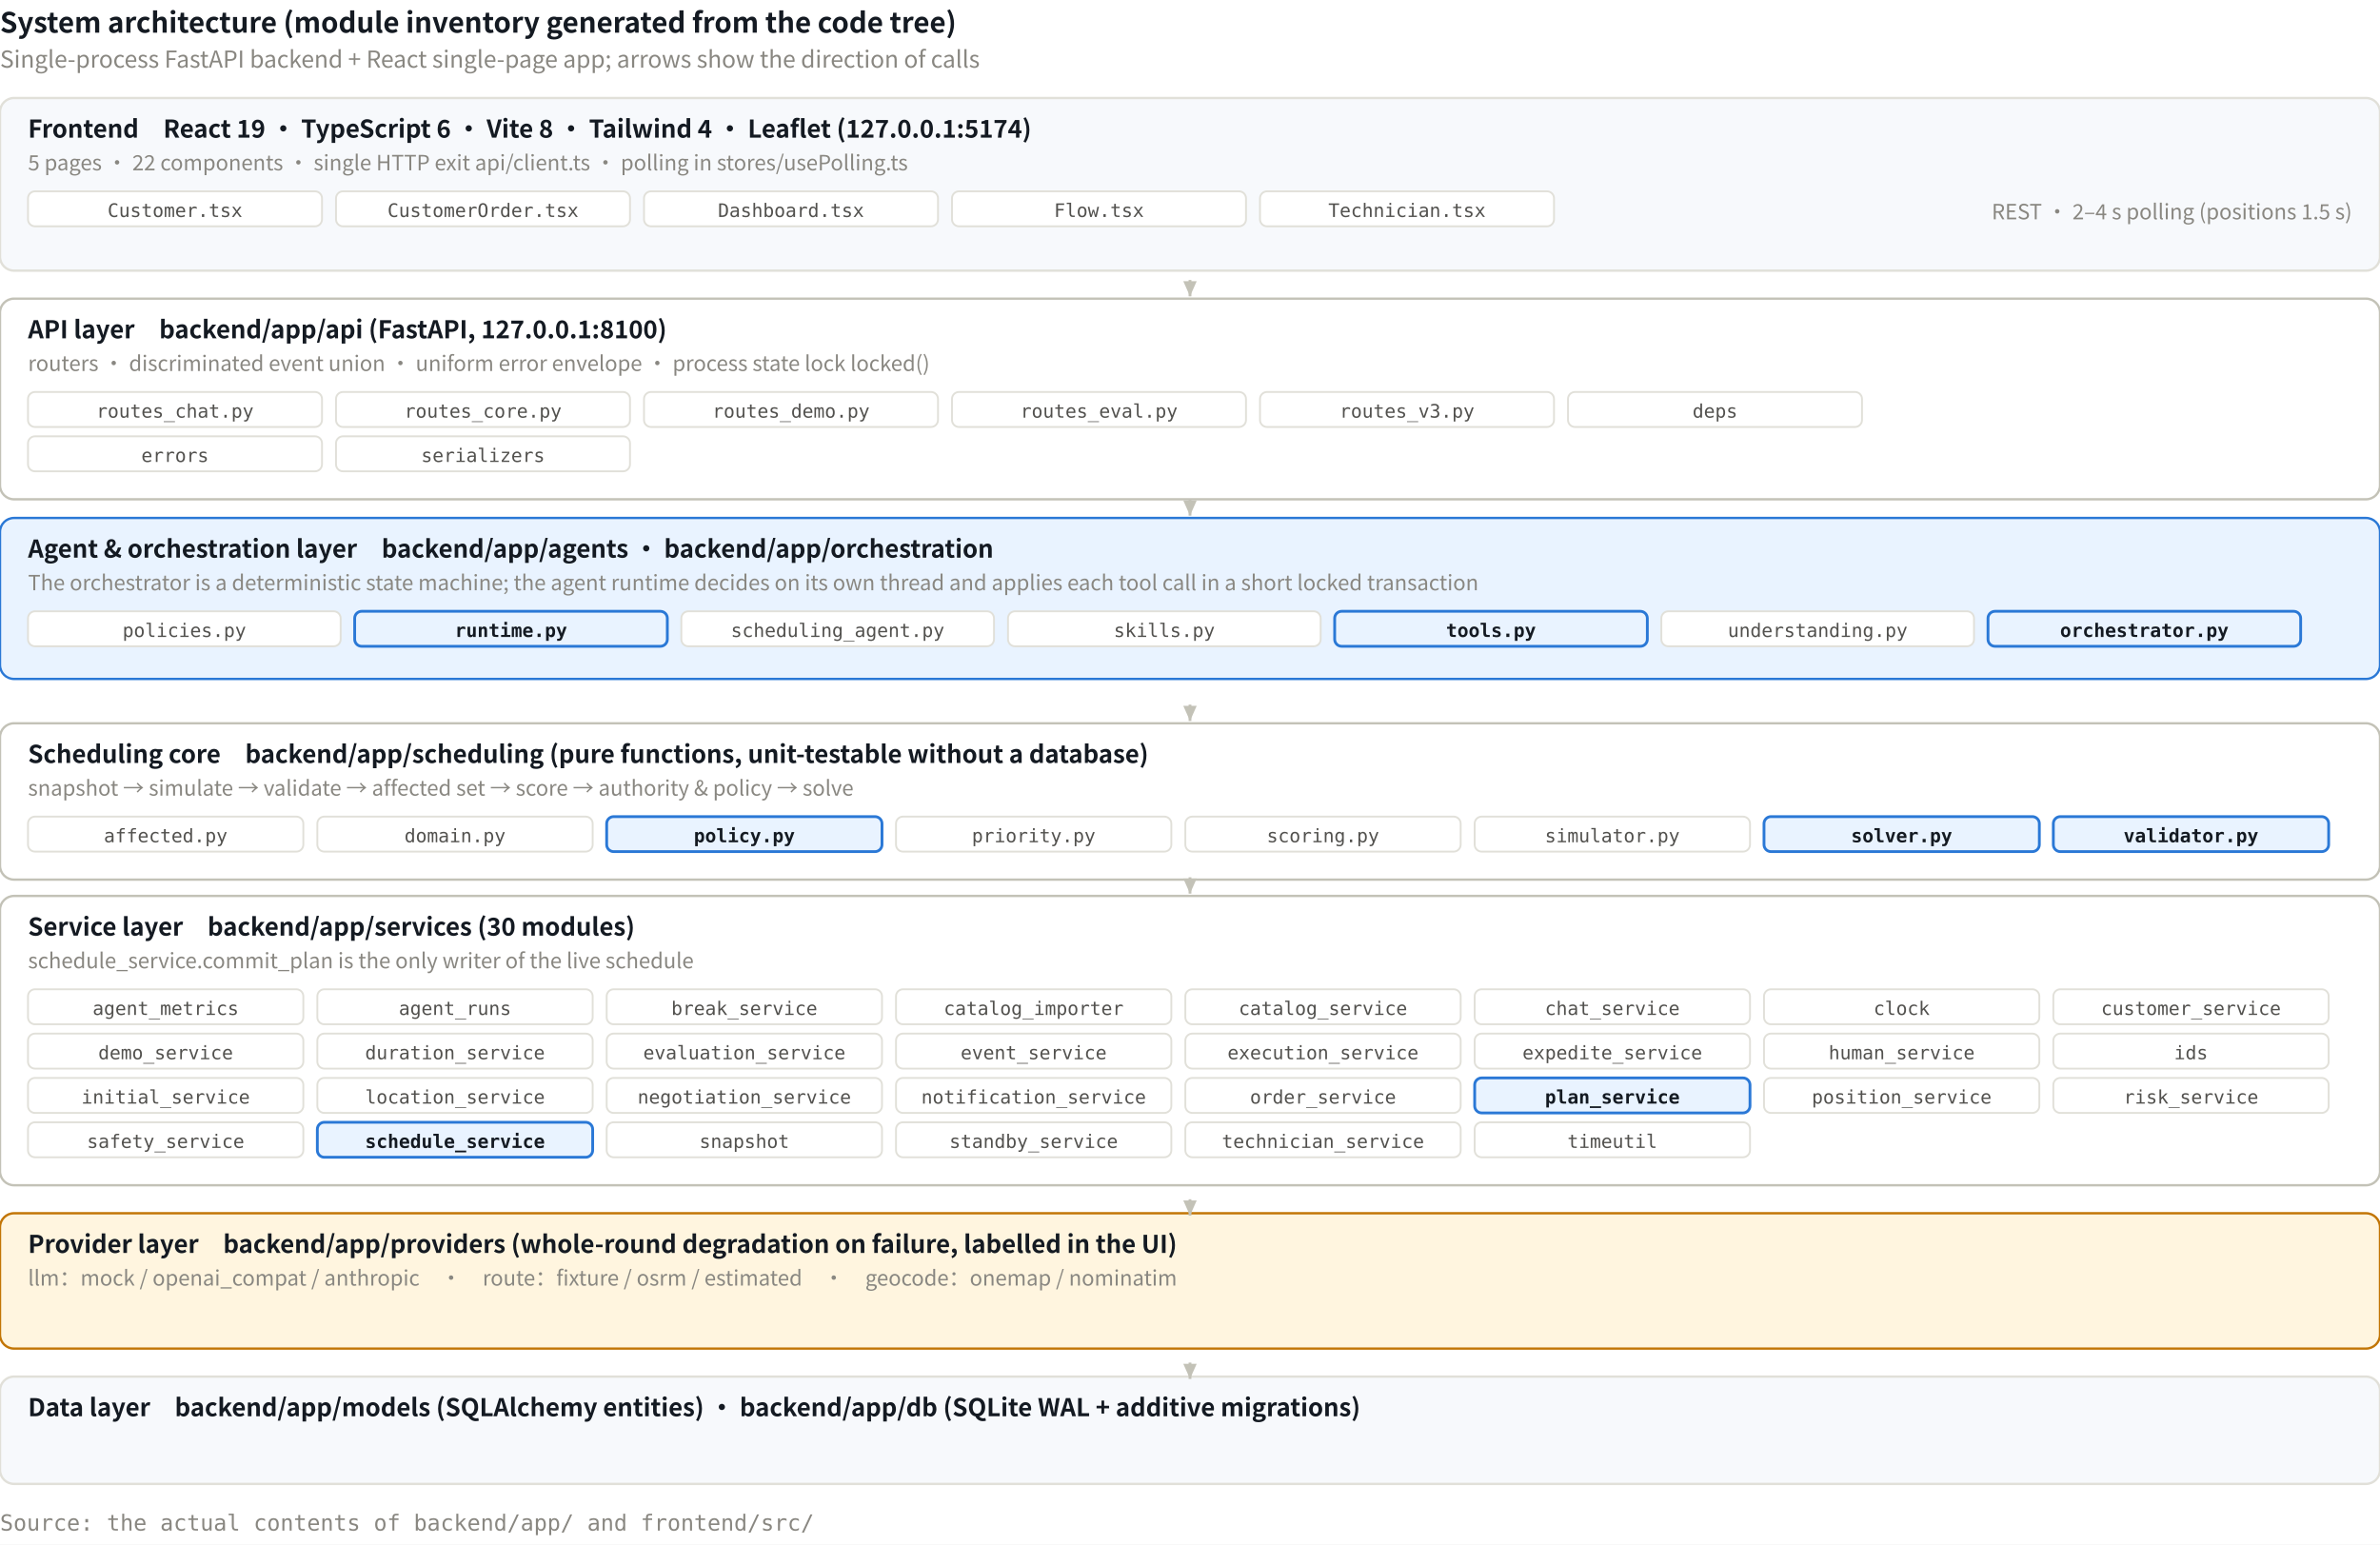
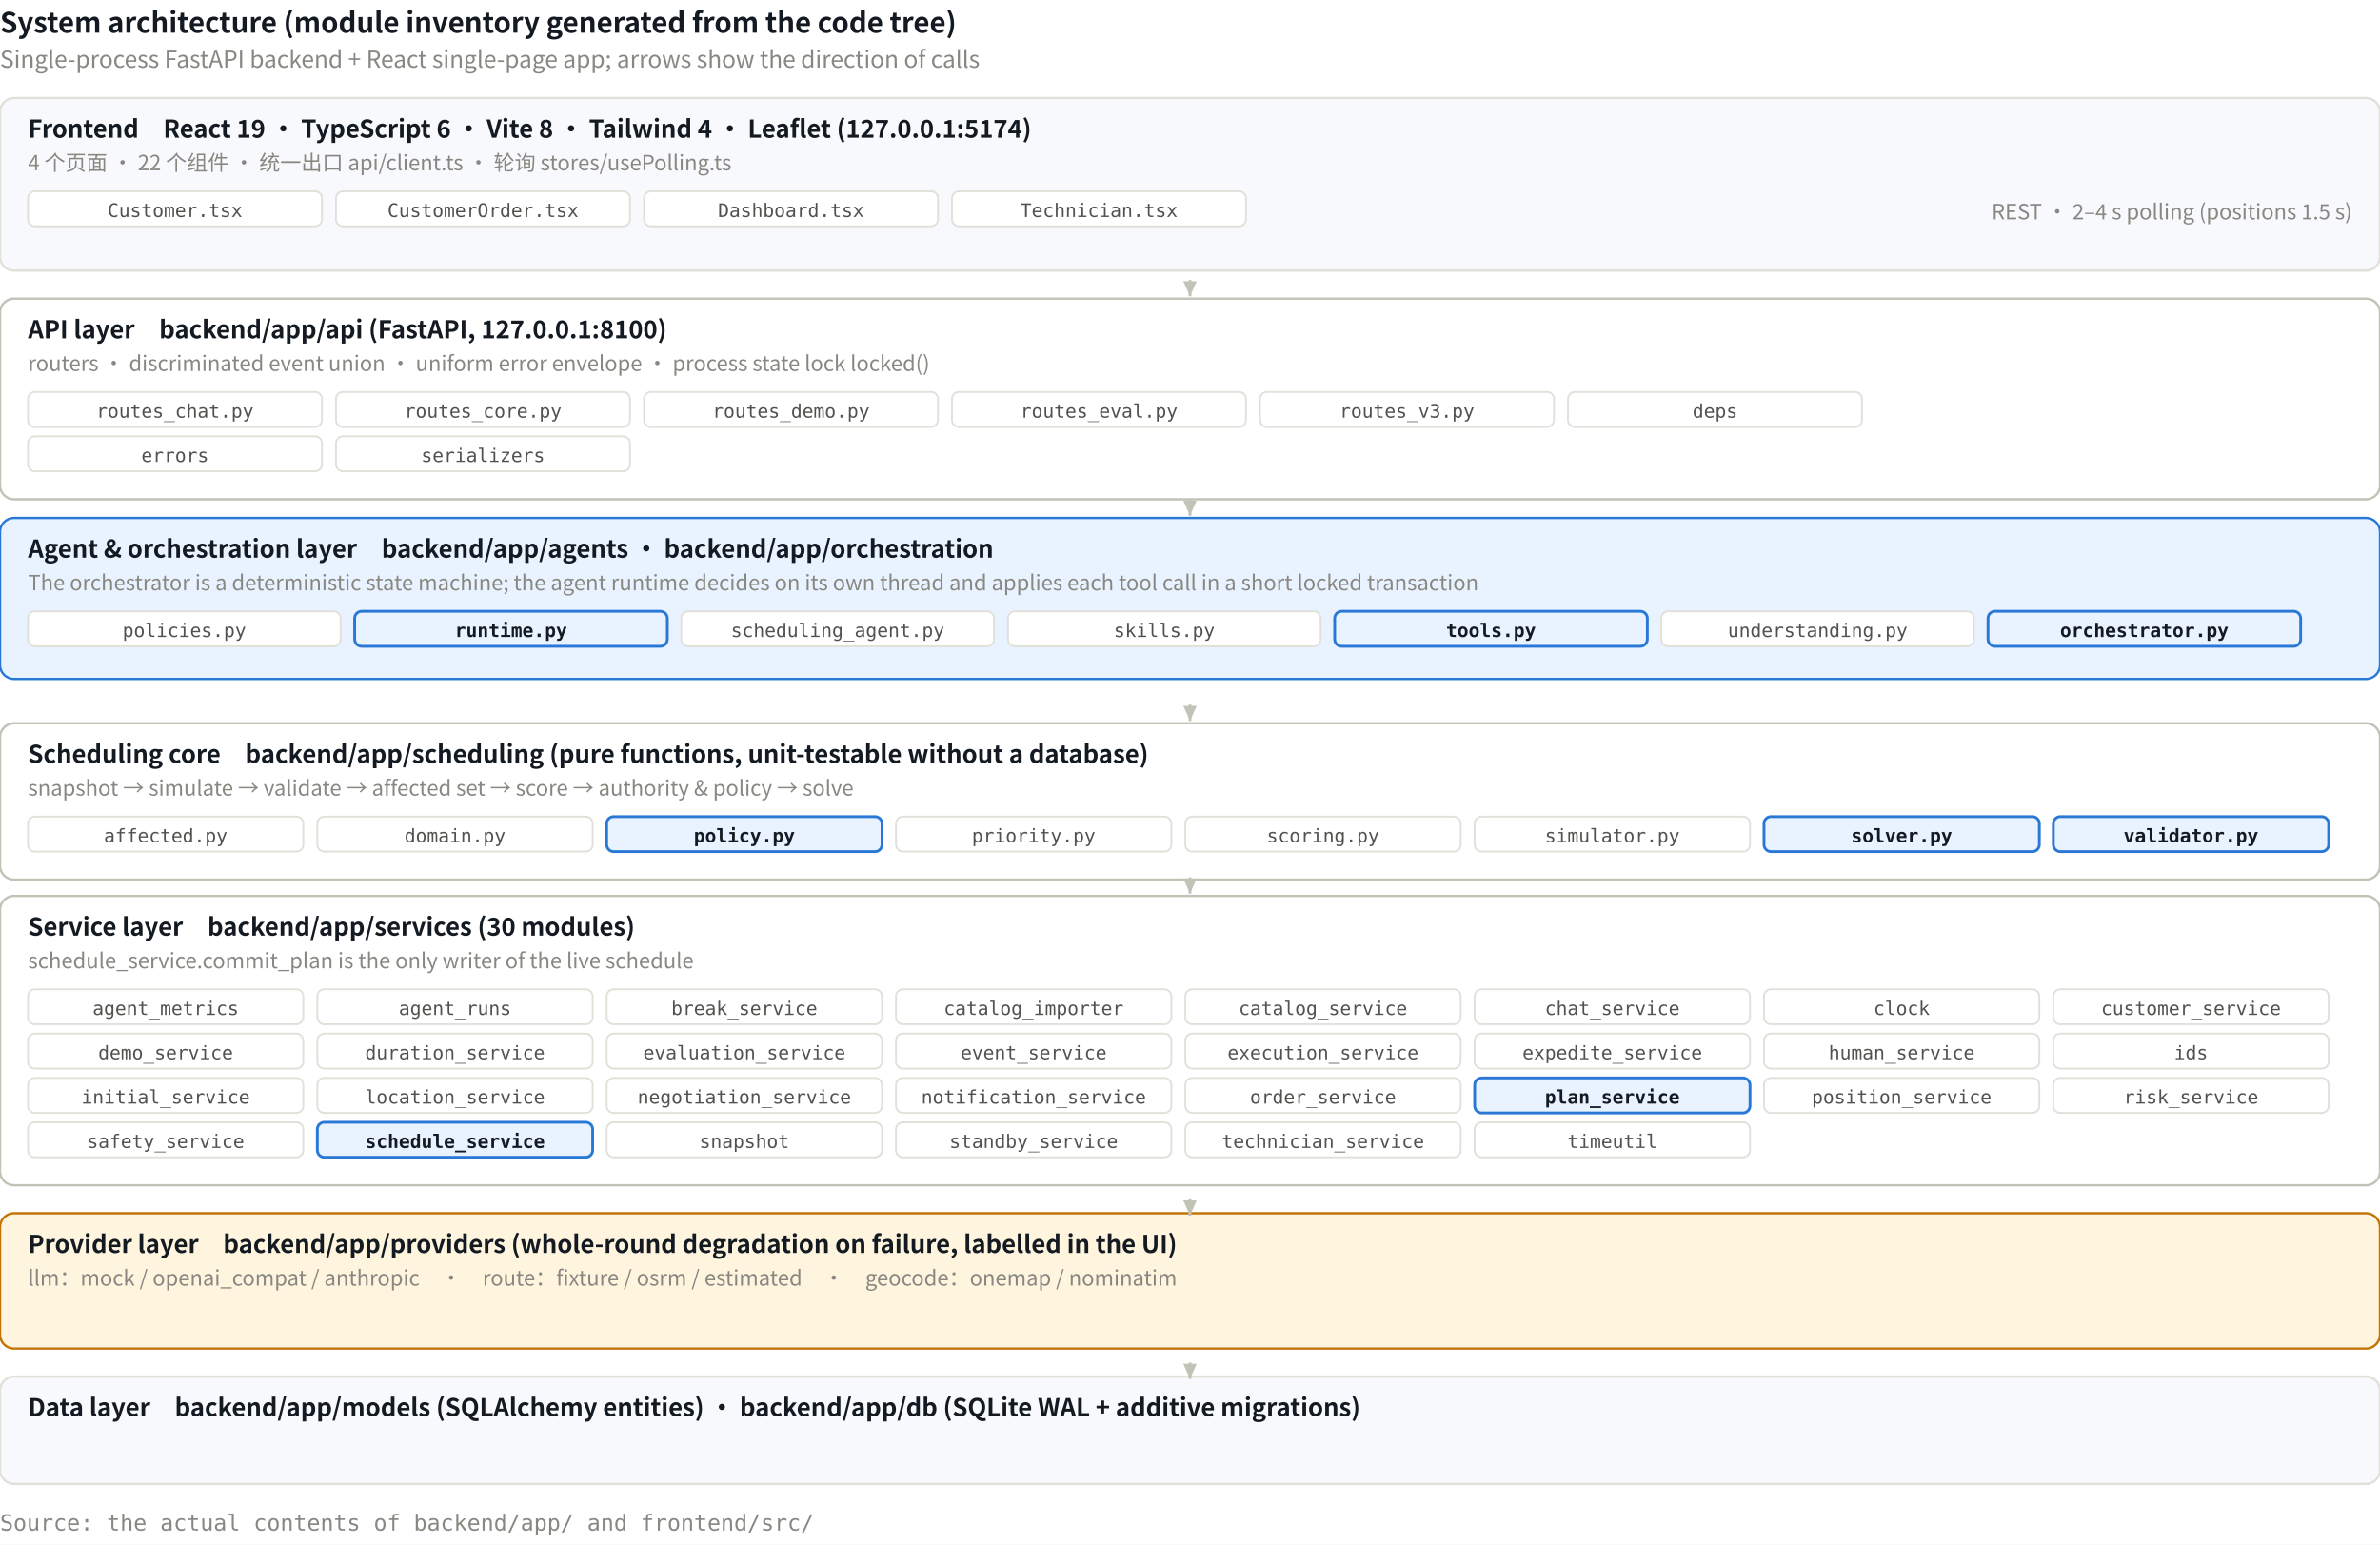
<svg xmlns="http://www.w3.org/2000/svg" viewBox="0 0 1020 662" width="1020" height="662" role="img" aria-label="系统技术架构">
  <rect x="0.0" y="0.0" width="1020.0" height="662.0" fill="#ffffff" rx="0" />
  <defs>
    <marker id="ar" viewBox="0 0 10 10" refX="9" refY="5" markerWidth="6" markerHeight="6" orient="auto-start-reverse">
      <path d="M0,1 L9,5 L0,9 z" fill="#c3c2b7" />
    </marker>
  </defs>
  <text x="0.0" y="14.0" font-family="&quot;PingFang SC&quot;,&quot;Hiragino Sans GB&quot;,&quot;Noto Sans CJK SC&quot;,system-ui,-apple-system,sans-serif" font-size="12" fill="#141a22" text-anchor="start" font-weight="600">System architecture (module inventory generated from the code tree)</text>
  <text x="0.0" y="29.0" font-family="&quot;PingFang SC&quot;,&quot;Hiragino Sans GB&quot;,&quot;Noto Sans CJK SC&quot;,system-ui,-apple-system,sans-serif" font-size="10" fill="#898781" text-anchor="start" font-weight="400">Single-process FastAPI backend + React single-page app; arrows show the direction of calls</text>
  <rect x="0.0" y="42.0" width="1020.0" height="74.0" fill="#f7f9fc" rx="6" />
  <rect x="0" y="42" width="1020" height="74" rx="6" fill="none" stroke="#e1e0d9" stroke-width="1" />
  <text x="12.0" y="59.0" font-family="&quot;PingFang SC&quot;,&quot;Hiragino Sans GB&quot;,&quot;Noto Sans CJK SC&quot;,system-ui,-apple-system,sans-serif" font-size="10.5" fill="#141a22" text-anchor="start" font-weight="600">Frontend　React 19 · TypeScript 6 · Vite 8 · Tailwind 4 · Leaflet (127.0.0.1:5174)</text>
-   <text x="12.0" y="73.0" font-family="&quot;PingFang SC&quot;,&quot;Hiragino Sans GB&quot;,&quot;Noto Sans CJK SC&quot;,system-ui,-apple-system,sans-serif" font-size="9" fill="#898781" text-anchor="start" font-weight="400">5 pages · 22 components · single HTTP exit api/client.ts · polling in stores/usePolling.ts</text>
+   <text x="12.0" y="73.0" font-family="&quot;PingFang SC&quot;,&quot;Hiragino Sans GB&quot;,&quot;Noto Sans CJK SC&quot;,system-ui,-apple-system,sans-serif" font-size="9" fill="#898781" text-anchor="start" font-weight="400">4 个页面 · 22 个组件 · 统一出口 api/client.ts · 轮询 stores/usePolling.ts</text>
  <rect x="12.0" y="82.0" width="126.0" height="15.0" fill="#ffffff" rx="3" />
  <rect x="12" y="82" width="126" height="15" rx="3" fill="none" stroke="#e1e0d9" stroke-width="0.8" />
  <text x="75.0" y="93.0" font-family="&quot;SF Mono&quot;,Menlo,Consolas,monospace" font-size="8" fill="#52514e" text-anchor="middle" font-weight="400">Customer.tsx</text>
  <rect x="144.0" y="82.0" width="126.0" height="15.0" fill="#ffffff" rx="3" />
  <rect x="144" y="82" width="126" height="15" rx="3" fill="none" stroke="#e1e0d9" stroke-width="0.8" />
  <text x="207.0" y="93.0" font-family="&quot;SF Mono&quot;,Menlo,Consolas,monospace" font-size="8" fill="#52514e" text-anchor="middle" font-weight="400">CustomerOrder.tsx</text>
  <rect x="276.0" y="82.0" width="126.0" height="15.0" fill="#ffffff" rx="3" />
  <rect x="276" y="82" width="126" height="15" rx="3" fill="none" stroke="#e1e0d9" stroke-width="0.8" />
  <text x="339.0" y="93.0" font-family="&quot;SF Mono&quot;,Menlo,Consolas,monospace" font-size="8" fill="#52514e" text-anchor="middle" font-weight="400">Dashboard.tsx</text>
  <rect x="408.0" y="82.0" width="126.0" height="15.0" fill="#ffffff" rx="3" />
  <rect x="408" y="82" width="126" height="15" rx="3" fill="none" stroke="#e1e0d9" stroke-width="0.8" />
-   <text x="471.0" y="93.0" font-family="&quot;SF Mono&quot;,Menlo,Consolas,monospace" font-size="8" fill="#52514e" text-anchor="middle" font-weight="400">Flow.tsx</text>
-   <rect x="540.0" y="82.0" width="126.0" height="15.0" fill="#ffffff" rx="3" />
-   <rect x="540" y="82" width="126" height="15" rx="3" fill="none" stroke="#e1e0d9" stroke-width="0.8" />
-   <text x="603.0" y="93.0" font-family="&quot;SF Mono&quot;,Menlo,Consolas,monospace" font-size="8" fill="#52514e" text-anchor="middle" font-weight="400">Technician.tsx</text>
+   <text x="471.0" y="93.0" font-family="&quot;SF Mono&quot;,Menlo,Consolas,monospace" font-size="8" fill="#52514e" text-anchor="middle" font-weight="400">Technician.tsx</text>
  <text x="1008.0" y="94.0" font-family="&quot;PingFang SC&quot;,&quot;Hiragino Sans GB&quot;,&quot;Noto Sans CJK SC&quot;,system-ui,-apple-system,sans-serif" font-size="9" fill="#898781" text-anchor="end" font-weight="400">REST · 2–4 s polling (positions 1.5 s)</text>
  <rect x="0.0" y="128.0" width="1020.0" height="86.0" fill="#ffffff" rx="6" />
  <rect x="0" y="128" width="1020" height="86" rx="6" fill="none" stroke="#c3c2b7" stroke-width="1" />
  <text x="12.0" y="145.0" font-family="&quot;PingFang SC&quot;,&quot;Hiragino Sans GB&quot;,&quot;Noto Sans CJK SC&quot;,system-ui,-apple-system,sans-serif" font-size="10.5" fill="#141a22" text-anchor="start" font-weight="600">API layer　backend/app/api (FastAPI, 127.0.0.1:8100)</text>
  <text x="12.0" y="159.0" font-family="&quot;PingFang SC&quot;,&quot;Hiragino Sans GB&quot;,&quot;Noto Sans CJK SC&quot;,system-ui,-apple-system,sans-serif" font-size="9" fill="#898781" text-anchor="start" font-weight="400">routers · discriminated event union · uniform error envelope · process state lock locked()</text>
  <rect x="12.0" y="168.0" width="126.0" height="15.0" fill="#ffffff" rx="3" />
  <rect x="12" y="168" width="126" height="15" rx="3" fill="none" stroke="#e1e0d9" stroke-width="0.8" />
  <text x="75.0" y="179.0" font-family="&quot;SF Mono&quot;,Menlo,Consolas,monospace" font-size="8" fill="#52514e" text-anchor="middle" font-weight="400">routes_chat.py</text>
  <rect x="144.0" y="168.0" width="126.0" height="15.0" fill="#ffffff" rx="3" />
  <rect x="144" y="168" width="126" height="15" rx="3" fill="none" stroke="#e1e0d9" stroke-width="0.8" />
  <text x="207.0" y="179.0" font-family="&quot;SF Mono&quot;,Menlo,Consolas,monospace" font-size="8" fill="#52514e" text-anchor="middle" font-weight="400">routes_core.py</text>
  <rect x="276.0" y="168.0" width="126.0" height="15.0" fill="#ffffff" rx="3" />
  <rect x="276" y="168" width="126" height="15" rx="3" fill="none" stroke="#e1e0d9" stroke-width="0.8" />
  <text x="339.0" y="179.0" font-family="&quot;SF Mono&quot;,Menlo,Consolas,monospace" font-size="8" fill="#52514e" text-anchor="middle" font-weight="400">routes_demo.py</text>
  <rect x="408.0" y="168.0" width="126.0" height="15.0" fill="#ffffff" rx="3" />
  <rect x="408" y="168" width="126" height="15" rx="3" fill="none" stroke="#e1e0d9" stroke-width="0.8" />
  <text x="471.0" y="179.0" font-family="&quot;SF Mono&quot;,Menlo,Consolas,monospace" font-size="8" fill="#52514e" text-anchor="middle" font-weight="400">routes_eval.py</text>
  <rect x="540.0" y="168.0" width="126.0" height="15.0" fill="#ffffff" rx="3" />
  <rect x="540" y="168" width="126" height="15" rx="3" fill="none" stroke="#e1e0d9" stroke-width="0.8" />
  <text x="603.0" y="179.0" font-family="&quot;SF Mono&quot;,Menlo,Consolas,monospace" font-size="8" fill="#52514e" text-anchor="middle" font-weight="400">routes_v3.py</text>
  <rect x="672.0" y="168.0" width="126.0" height="15.0" fill="#ffffff" rx="3" />
  <rect x="672" y="168" width="126" height="15" rx="3" fill="none" stroke="#e1e0d9" stroke-width="0.8" />
  <text x="735.0" y="179.0" font-family="&quot;SF Mono&quot;,Menlo,Consolas,monospace" font-size="8" fill="#52514e" text-anchor="middle" font-weight="400">deps</text>
  <rect x="12.0" y="187.0" width="126.0" height="15.0" fill="#ffffff" rx="3" />
  <rect x="12" y="187" width="126" height="15" rx="3" fill="none" stroke="#e1e0d9" stroke-width="0.8" />
  <text x="75.0" y="198.0" font-family="&quot;SF Mono&quot;,Menlo,Consolas,monospace" font-size="8" fill="#52514e" text-anchor="middle" font-weight="400">errors</text>
  <rect x="144.0" y="187.0" width="126.0" height="15.0" fill="#ffffff" rx="3" />
  <rect x="144" y="187" width="126" height="15" rx="3" fill="none" stroke="#e1e0d9" stroke-width="0.8" />
  <text x="207.0" y="198.0" font-family="&quot;SF Mono&quot;,Menlo,Consolas,monospace" font-size="8" fill="#52514e" text-anchor="middle" font-weight="400">serializers</text>
  <rect x="0.0" y="222.0" width="1020.0" height="69.0" fill="#e9f3ff" rx="6" />
  <rect x="0" y="222" width="1020" height="69" rx="6" fill="none" stroke="#2a78d6" stroke-width="1" />
  <text x="12.0" y="239.0" font-family="&quot;PingFang SC&quot;,&quot;Hiragino Sans GB&quot;,&quot;Noto Sans CJK SC&quot;,system-ui,-apple-system,sans-serif" font-size="10.5" fill="#141a22" text-anchor="start" font-weight="600">Agent &amp; orchestration layer　backend/app/agents · backend/app/orchestration</text>
  <text x="12.0" y="253.0" font-family="&quot;PingFang SC&quot;,&quot;Hiragino Sans GB&quot;,&quot;Noto Sans CJK SC&quot;,system-ui,-apple-system,sans-serif" font-size="9" fill="#898781" text-anchor="start" font-weight="400">The orchestrator is a deterministic state machine; the agent runtime decides on its own thread and applies each tool call in a short locked transaction</text>
  <rect x="12.0" y="262.0" width="134.0" height="15.0" fill="#ffffff" rx="3" />
  <rect x="12" y="262" width="134" height="15" rx="3" fill="none" stroke="#e1e0d9" stroke-width="0.8" />
  <text x="79.0" y="273.0" font-family="&quot;SF Mono&quot;,Menlo,Consolas,monospace" font-size="8" fill="#52514e" text-anchor="middle" font-weight="400">policies.py</text>
  <rect x="152.0" y="262.0" width="134.0" height="15.0" fill="#e9f3ff" rx="3" />
  <rect x="152" y="262" width="134" height="15" rx="3" fill="none" stroke="#2a78d6" stroke-width="1.2" />
  <text x="219.0" y="273.0" font-family="&quot;SF Mono&quot;,Menlo,Consolas,monospace" font-size="8" fill="#141a22" text-anchor="middle" font-weight="600">runtime.py</text>
  <rect x="292.0" y="262.0" width="134.0" height="15.0" fill="#ffffff" rx="3" />
  <rect x="292" y="262" width="134" height="15" rx="3" fill="none" stroke="#e1e0d9" stroke-width="0.8" />
  <text x="359.0" y="273.0" font-family="&quot;SF Mono&quot;,Menlo,Consolas,monospace" font-size="8" fill="#52514e" text-anchor="middle" font-weight="400">scheduling_agent.py</text>
  <rect x="432.0" y="262.0" width="134.0" height="15.0" fill="#ffffff" rx="3" />
  <rect x="432" y="262" width="134" height="15" rx="3" fill="none" stroke="#e1e0d9" stroke-width="0.8" />
  <text x="499.0" y="273.0" font-family="&quot;SF Mono&quot;,Menlo,Consolas,monospace" font-size="8" fill="#52514e" text-anchor="middle" font-weight="400">skills.py</text>
  <rect x="572.0" y="262.0" width="134.0" height="15.0" fill="#e9f3ff" rx="3" />
  <rect x="572" y="262" width="134" height="15" rx="3" fill="none" stroke="#2a78d6" stroke-width="1.2" />
  <text x="639.0" y="273.0" font-family="&quot;SF Mono&quot;,Menlo,Consolas,monospace" font-size="8" fill="#141a22" text-anchor="middle" font-weight="600">tools.py</text>
  <rect x="712.0" y="262.0" width="134.0" height="15.0" fill="#ffffff" rx="3" />
  <rect x="712" y="262" width="134" height="15" rx="3" fill="none" stroke="#e1e0d9" stroke-width="0.8" />
  <text x="779.0" y="273.0" font-family="&quot;SF Mono&quot;,Menlo,Consolas,monospace" font-size="8" fill="#52514e" text-anchor="middle" font-weight="400">understanding.py</text>
  <rect x="852.0" y="262.0" width="134.0" height="15.0" fill="#e9f3ff" rx="3" />
  <rect x="852" y="262" width="134" height="15" rx="3" fill="none" stroke="#2a78d6" stroke-width="1.2" />
  <text x="919.0" y="273.0" font-family="&quot;SF Mono&quot;,Menlo,Consolas,monospace" font-size="8" fill="#141a22" text-anchor="middle" font-weight="600">orchestrator.py</text>
  <rect x="0.0" y="310.0" width="1020.0" height="67.0" fill="#ffffff" rx="6" />
  <rect x="0" y="310" width="1020" height="67" rx="6" fill="none" stroke="#c3c2b7" stroke-width="1" />
  <text x="12.0" y="327.0" font-family="&quot;PingFang SC&quot;,&quot;Hiragino Sans GB&quot;,&quot;Noto Sans CJK SC&quot;,system-ui,-apple-system,sans-serif" font-size="10.5" fill="#141a22" text-anchor="start" font-weight="600">Scheduling core　backend/app/scheduling (pure functions, unit-testable without a database)</text>
  <text x="12.0" y="341.0" font-family="&quot;PingFang SC&quot;,&quot;Hiragino Sans GB&quot;,&quot;Noto Sans CJK SC&quot;,system-ui,-apple-system,sans-serif" font-size="9" fill="#898781" text-anchor="start" font-weight="400">snapshot → simulate → validate → affected set → score → authority &amp; policy → solve</text>
  <rect x="12.0" y="350.0" width="118.0" height="15.0" fill="#ffffff" rx="3" />
  <rect x="12" y="350" width="118" height="15" rx="3" fill="none" stroke="#e1e0d9" stroke-width="0.8" />
  <text x="71.0" y="361.0" font-family="&quot;SF Mono&quot;,Menlo,Consolas,monospace" font-size="8" fill="#52514e" text-anchor="middle" font-weight="400">affected.py</text>
  <rect x="136.0" y="350.0" width="118.0" height="15.0" fill="#ffffff" rx="3" />
  <rect x="136" y="350" width="118" height="15" rx="3" fill="none" stroke="#e1e0d9" stroke-width="0.8" />
  <text x="195.0" y="361.0" font-family="&quot;SF Mono&quot;,Menlo,Consolas,monospace" font-size="8" fill="#52514e" text-anchor="middle" font-weight="400">domain.py</text>
  <rect x="260.0" y="350.0" width="118.0" height="15.0" fill="#e9f3ff" rx="3" />
  <rect x="260" y="350" width="118" height="15" rx="3" fill="none" stroke="#2a78d6" stroke-width="1.2" />
  <text x="319.0" y="361.0" font-family="&quot;SF Mono&quot;,Menlo,Consolas,monospace" font-size="8" fill="#141a22" text-anchor="middle" font-weight="600">policy.py</text>
  <rect x="384.0" y="350.0" width="118.0" height="15.0" fill="#ffffff" rx="3" />
  <rect x="384" y="350" width="118" height="15" rx="3" fill="none" stroke="#e1e0d9" stroke-width="0.8" />
  <text x="443.0" y="361.0" font-family="&quot;SF Mono&quot;,Menlo,Consolas,monospace" font-size="8" fill="#52514e" text-anchor="middle" font-weight="400">priority.py</text>
  <rect x="508.0" y="350.0" width="118.0" height="15.0" fill="#ffffff" rx="3" />
  <rect x="508" y="350" width="118" height="15" rx="3" fill="none" stroke="#e1e0d9" stroke-width="0.8" />
  <text x="567.0" y="361.0" font-family="&quot;SF Mono&quot;,Menlo,Consolas,monospace" font-size="8" fill="#52514e" text-anchor="middle" font-weight="400">scoring.py</text>
  <rect x="632.0" y="350.0" width="118.0" height="15.0" fill="#ffffff" rx="3" />
  <rect x="632" y="350" width="118" height="15" rx="3" fill="none" stroke="#e1e0d9" stroke-width="0.8" />
  <text x="691.0" y="361.0" font-family="&quot;SF Mono&quot;,Menlo,Consolas,monospace" font-size="8" fill="#52514e" text-anchor="middle" font-weight="400">simulator.py</text>
  <rect x="756.0" y="350.0" width="118.0" height="15.0" fill="#e9f3ff" rx="3" />
  <rect x="756" y="350" width="118" height="15" rx="3" fill="none" stroke="#2a78d6" stroke-width="1.2" />
  <text x="815.0" y="361.0" font-family="&quot;SF Mono&quot;,Menlo,Consolas,monospace" font-size="8" fill="#141a22" text-anchor="middle" font-weight="600">solver.py</text>
  <rect x="880.0" y="350.0" width="118.0" height="15.0" fill="#e9f3ff" rx="3" />
  <rect x="880" y="350" width="118" height="15" rx="3" fill="none" stroke="#2a78d6" stroke-width="1.2" />
  <text x="939.0" y="361.0" font-family="&quot;SF Mono&quot;,Menlo,Consolas,monospace" font-size="8" fill="#141a22" text-anchor="middle" font-weight="600">validator.py</text>
  <rect x="0.0" y="384.0" width="1020.0" height="124.0" fill="#ffffff" rx="6" />
  <rect x="0" y="384" width="1020" height="124" rx="6" fill="none" stroke="#c3c2b7" stroke-width="1" />
  <text x="12.0" y="401.0" font-family="&quot;PingFang SC&quot;,&quot;Hiragino Sans GB&quot;,&quot;Noto Sans CJK SC&quot;,system-ui,-apple-system,sans-serif" font-size="10.5" fill="#141a22" text-anchor="start" font-weight="600">Service layer　backend/app/services (30 modules)</text>
  <text x="12.0" y="415.0" font-family="&quot;PingFang SC&quot;,&quot;Hiragino Sans GB&quot;,&quot;Noto Sans CJK SC&quot;,system-ui,-apple-system,sans-serif" font-size="9" fill="#898781" text-anchor="start" font-weight="400">schedule_service.commit_plan is the only writer of the live schedule</text>
  <rect x="12.0" y="424.0" width="118.0" height="15.0" fill="#ffffff" rx="3" />
  <rect x="12" y="424" width="118" height="15" rx="3" fill="none" stroke="#e1e0d9" stroke-width="0.8" />
  <text x="71.0" y="435.0" font-family="&quot;SF Mono&quot;,Menlo,Consolas,monospace" font-size="8" fill="#52514e" text-anchor="middle" font-weight="400">agent_metrics</text>
  <rect x="136.0" y="424.0" width="118.0" height="15.0" fill="#ffffff" rx="3" />
  <rect x="136" y="424" width="118" height="15" rx="3" fill="none" stroke="#e1e0d9" stroke-width="0.8" />
  <text x="195.0" y="435.0" font-family="&quot;SF Mono&quot;,Menlo,Consolas,monospace" font-size="8" fill="#52514e" text-anchor="middle" font-weight="400">agent_runs</text>
  <rect x="260.0" y="424.0" width="118.0" height="15.0" fill="#ffffff" rx="3" />
  <rect x="260" y="424" width="118" height="15" rx="3" fill="none" stroke="#e1e0d9" stroke-width="0.8" />
  <text x="319.0" y="435.0" font-family="&quot;SF Mono&quot;,Menlo,Consolas,monospace" font-size="8" fill="#52514e" text-anchor="middle" font-weight="400">break_service</text>
  <rect x="384.0" y="424.0" width="118.0" height="15.0" fill="#ffffff" rx="3" />
  <rect x="384" y="424" width="118" height="15" rx="3" fill="none" stroke="#e1e0d9" stroke-width="0.8" />
  <text x="443.0" y="435.0" font-family="&quot;SF Mono&quot;,Menlo,Consolas,monospace" font-size="8" fill="#52514e" text-anchor="middle" font-weight="400">catalog_importer</text>
  <rect x="508.0" y="424.0" width="118.0" height="15.0" fill="#ffffff" rx="3" />
  <rect x="508" y="424" width="118" height="15" rx="3" fill="none" stroke="#e1e0d9" stroke-width="0.8" />
  <text x="567.0" y="435.0" font-family="&quot;SF Mono&quot;,Menlo,Consolas,monospace" font-size="8" fill="#52514e" text-anchor="middle" font-weight="400">catalog_service</text>
  <rect x="632.0" y="424.0" width="118.0" height="15.0" fill="#ffffff" rx="3" />
  <rect x="632" y="424" width="118" height="15" rx="3" fill="none" stroke="#e1e0d9" stroke-width="0.8" />
  <text x="691.0" y="435.0" font-family="&quot;SF Mono&quot;,Menlo,Consolas,monospace" font-size="8" fill="#52514e" text-anchor="middle" font-weight="400">chat_service</text>
  <rect x="756.0" y="424.0" width="118.0" height="15.0" fill="#ffffff" rx="3" />
  <rect x="756" y="424" width="118" height="15" rx="3" fill="none" stroke="#e1e0d9" stroke-width="0.8" />
  <text x="815.0" y="435.0" font-family="&quot;SF Mono&quot;,Menlo,Consolas,monospace" font-size="8" fill="#52514e" text-anchor="middle" font-weight="400">clock</text>
  <rect x="880.0" y="424.0" width="118.0" height="15.0" fill="#ffffff" rx="3" />
  <rect x="880" y="424" width="118" height="15" rx="3" fill="none" stroke="#e1e0d9" stroke-width="0.8" />
  <text x="939.0" y="435.0" font-family="&quot;SF Mono&quot;,Menlo,Consolas,monospace" font-size="8" fill="#52514e" text-anchor="middle" font-weight="400">customer_service</text>
  <rect x="12.0" y="443.0" width="118.0" height="15.0" fill="#ffffff" rx="3" />
  <rect x="12" y="443" width="118" height="15" rx="3" fill="none" stroke="#e1e0d9" stroke-width="0.8" />
  <text x="71.0" y="454.0" font-family="&quot;SF Mono&quot;,Menlo,Consolas,monospace" font-size="8" fill="#52514e" text-anchor="middle" font-weight="400">demo_service</text>
  <rect x="136.0" y="443.0" width="118.0" height="15.0" fill="#ffffff" rx="3" />
  <rect x="136" y="443" width="118" height="15" rx="3" fill="none" stroke="#e1e0d9" stroke-width="0.8" />
  <text x="195.0" y="454.0" font-family="&quot;SF Mono&quot;,Menlo,Consolas,monospace" font-size="8" fill="#52514e" text-anchor="middle" font-weight="400">duration_service</text>
  <rect x="260.0" y="443.0" width="118.0" height="15.0" fill="#ffffff" rx="3" />
  <rect x="260" y="443" width="118" height="15" rx="3" fill="none" stroke="#e1e0d9" stroke-width="0.8" />
  <text x="319.0" y="454.0" font-family="&quot;SF Mono&quot;,Menlo,Consolas,monospace" font-size="8" fill="#52514e" text-anchor="middle" font-weight="400">evaluation_service</text>
  <rect x="384.0" y="443.0" width="118.0" height="15.0" fill="#ffffff" rx="3" />
  <rect x="384" y="443" width="118" height="15" rx="3" fill="none" stroke="#e1e0d9" stroke-width="0.8" />
  <text x="443.0" y="454.0" font-family="&quot;SF Mono&quot;,Menlo,Consolas,monospace" font-size="8" fill="#52514e" text-anchor="middle" font-weight="400">event_service</text>
  <rect x="508.0" y="443.0" width="118.0" height="15.0" fill="#ffffff" rx="3" />
  <rect x="508" y="443" width="118" height="15" rx="3" fill="none" stroke="#e1e0d9" stroke-width="0.8" />
  <text x="567.0" y="454.0" font-family="&quot;SF Mono&quot;,Menlo,Consolas,monospace" font-size="8" fill="#52514e" text-anchor="middle" font-weight="400">execution_service</text>
  <rect x="632.0" y="443.0" width="118.0" height="15.0" fill="#ffffff" rx="3" />
  <rect x="632" y="443" width="118" height="15" rx="3" fill="none" stroke="#e1e0d9" stroke-width="0.8" />
  <text x="691.0" y="454.0" font-family="&quot;SF Mono&quot;,Menlo,Consolas,monospace" font-size="8" fill="#52514e" text-anchor="middle" font-weight="400">expedite_service</text>
  <rect x="756.0" y="443.0" width="118.0" height="15.0" fill="#ffffff" rx="3" />
  <rect x="756" y="443" width="118" height="15" rx="3" fill="none" stroke="#e1e0d9" stroke-width="0.8" />
  <text x="815.0" y="454.0" font-family="&quot;SF Mono&quot;,Menlo,Consolas,monospace" font-size="8" fill="#52514e" text-anchor="middle" font-weight="400">human_service</text>
  <rect x="880.0" y="443.0" width="118.0" height="15.0" fill="#ffffff" rx="3" />
  <rect x="880" y="443" width="118" height="15" rx="3" fill="none" stroke="#e1e0d9" stroke-width="0.8" />
  <text x="939.0" y="454.0" font-family="&quot;SF Mono&quot;,Menlo,Consolas,monospace" font-size="8" fill="#52514e" text-anchor="middle" font-weight="400">ids</text>
  <rect x="12.0" y="462.0" width="118.0" height="15.0" fill="#ffffff" rx="3" />
  <rect x="12" y="462" width="118" height="15" rx="3" fill="none" stroke="#e1e0d9" stroke-width="0.8" />
  <text x="71.0" y="473.0" font-family="&quot;SF Mono&quot;,Menlo,Consolas,monospace" font-size="8" fill="#52514e" text-anchor="middle" font-weight="400">initial_service</text>
  <rect x="136.0" y="462.0" width="118.0" height="15.0" fill="#ffffff" rx="3" />
  <rect x="136" y="462" width="118" height="15" rx="3" fill="none" stroke="#e1e0d9" stroke-width="0.8" />
  <text x="195.0" y="473.0" font-family="&quot;SF Mono&quot;,Menlo,Consolas,monospace" font-size="8" fill="#52514e" text-anchor="middle" font-weight="400">location_service</text>
  <rect x="260.0" y="462.0" width="118.0" height="15.0" fill="#ffffff" rx="3" />
  <rect x="260" y="462" width="118" height="15" rx="3" fill="none" stroke="#e1e0d9" stroke-width="0.8" />
  <text x="319.0" y="473.0" font-family="&quot;SF Mono&quot;,Menlo,Consolas,monospace" font-size="8" fill="#52514e" text-anchor="middle" font-weight="400">negotiation_service</text>
  <rect x="384.0" y="462.0" width="118.0" height="15.0" fill="#ffffff" rx="3" />
  <rect x="384" y="462" width="118" height="15" rx="3" fill="none" stroke="#e1e0d9" stroke-width="0.8" />
  <text x="443.0" y="473.0" font-family="&quot;SF Mono&quot;,Menlo,Consolas,monospace" font-size="8" fill="#52514e" text-anchor="middle" font-weight="400">notification_service</text>
  <rect x="508.0" y="462.0" width="118.0" height="15.0" fill="#ffffff" rx="3" />
  <rect x="508" y="462" width="118" height="15" rx="3" fill="none" stroke="#e1e0d9" stroke-width="0.8" />
  <text x="567.0" y="473.0" font-family="&quot;SF Mono&quot;,Menlo,Consolas,monospace" font-size="8" fill="#52514e" text-anchor="middle" font-weight="400">order_service</text>
  <rect x="632.0" y="462.0" width="118.0" height="15.0" fill="#e9f3ff" rx="3" />
  <rect x="632" y="462" width="118" height="15" rx="3" fill="none" stroke="#2a78d6" stroke-width="1.2" />
  <text x="691.0" y="473.0" font-family="&quot;SF Mono&quot;,Menlo,Consolas,monospace" font-size="8" fill="#141a22" text-anchor="middle" font-weight="600">plan_service</text>
  <rect x="756.0" y="462.0" width="118.0" height="15.0" fill="#ffffff" rx="3" />
  <rect x="756" y="462" width="118" height="15" rx="3" fill="none" stroke="#e1e0d9" stroke-width="0.8" />
  <text x="815.0" y="473.0" font-family="&quot;SF Mono&quot;,Menlo,Consolas,monospace" font-size="8" fill="#52514e" text-anchor="middle" font-weight="400">position_service</text>
  <rect x="880.0" y="462.0" width="118.0" height="15.0" fill="#ffffff" rx="3" />
  <rect x="880" y="462" width="118" height="15" rx="3" fill="none" stroke="#e1e0d9" stroke-width="0.8" />
  <text x="939.0" y="473.0" font-family="&quot;SF Mono&quot;,Menlo,Consolas,monospace" font-size="8" fill="#52514e" text-anchor="middle" font-weight="400">risk_service</text>
  <rect x="12.0" y="481.0" width="118.0" height="15.0" fill="#ffffff" rx="3" />
  <rect x="12" y="481" width="118" height="15" rx="3" fill="none" stroke="#e1e0d9" stroke-width="0.8" />
  <text x="71.0" y="492.0" font-family="&quot;SF Mono&quot;,Menlo,Consolas,monospace" font-size="8" fill="#52514e" text-anchor="middle" font-weight="400">safety_service</text>
  <rect x="136.0" y="481.0" width="118.0" height="15.0" fill="#e9f3ff" rx="3" />
  <rect x="136" y="481" width="118" height="15" rx="3" fill="none" stroke="#2a78d6" stroke-width="1.2" />
  <text x="195.0" y="492.0" font-family="&quot;SF Mono&quot;,Menlo,Consolas,monospace" font-size="8" fill="#141a22" text-anchor="middle" font-weight="600">schedule_service</text>
  <rect x="260.0" y="481.0" width="118.0" height="15.0" fill="#ffffff" rx="3" />
  <rect x="260" y="481" width="118" height="15" rx="3" fill="none" stroke="#e1e0d9" stroke-width="0.8" />
  <text x="319.0" y="492.0" font-family="&quot;SF Mono&quot;,Menlo,Consolas,monospace" font-size="8" fill="#52514e" text-anchor="middle" font-weight="400">snapshot</text>
  <rect x="384.0" y="481.0" width="118.0" height="15.0" fill="#ffffff" rx="3" />
  <rect x="384" y="481" width="118" height="15" rx="3" fill="none" stroke="#e1e0d9" stroke-width="0.8" />
  <text x="443.0" y="492.0" font-family="&quot;SF Mono&quot;,Menlo,Consolas,monospace" font-size="8" fill="#52514e" text-anchor="middle" font-weight="400">standby_service</text>
  <rect x="508.0" y="481.0" width="118.0" height="15.0" fill="#ffffff" rx="3" />
  <rect x="508" y="481" width="118" height="15" rx="3" fill="none" stroke="#e1e0d9" stroke-width="0.8" />
  <text x="567.0" y="492.0" font-family="&quot;SF Mono&quot;,Menlo,Consolas,monospace" font-size="8" fill="#52514e" text-anchor="middle" font-weight="400">technician_service</text>
  <rect x="632.0" y="481.0" width="118.0" height="15.0" fill="#ffffff" rx="3" />
  <rect x="632" y="481" width="118" height="15" rx="3" fill="none" stroke="#e1e0d9" stroke-width="0.8" />
  <text x="691.0" y="492.0" font-family="&quot;SF Mono&quot;,Menlo,Consolas,monospace" font-size="8" fill="#52514e" text-anchor="middle" font-weight="400">timeutil</text>
  <rect x="0.0" y="520.0" width="1020.0" height="58.0" fill="#fff5df" rx="6" />
  <rect x="0" y="520" width="1020" height="58" rx="6" fill="none" stroke="#c27505" stroke-width="1" />
  <text x="12.0" y="537.0" font-family="&quot;PingFang SC&quot;,&quot;Hiragino Sans GB&quot;,&quot;Noto Sans CJK SC&quot;,system-ui,-apple-system,sans-serif" font-size="10.5" fill="#141a22" text-anchor="start" font-weight="600">Provider layer　backend/app/providers (whole-round degradation on failure, labelled in the UI)</text>
  <text x="12.0" y="551.0" font-family="&quot;PingFang SC&quot;,&quot;Hiragino Sans GB&quot;,&quot;Noto Sans CJK SC&quot;,system-ui,-apple-system,sans-serif" font-size="9" fill="#898781" text-anchor="start" font-weight="400">llm：mock / openai_compat / anthropic　·　route：fixture / osrm / estimated　·　geocode：onemap / nominatim</text>
  <rect x="0.0" y="590.0" width="1020.0" height="46.0" fill="#f7f9fc" rx="6" />
  <rect x="0" y="590" width="1020" height="46" rx="6" fill="none" stroke="#e1e0d9" stroke-width="1" />
  <text x="12.0" y="607.0" font-family="&quot;PingFang SC&quot;,&quot;Hiragino Sans GB&quot;,&quot;Noto Sans CJK SC&quot;,system-ui,-apple-system,sans-serif" font-size="10.5" fill="#141a22" text-anchor="start" font-weight="600">Data layer　backend/app/models (SQLAlchemy entities) · backend/app/db (SQLite WAL + additive migrations)</text>
  <text x="12.0" y="621.0" font-family="&quot;PingFang SC&quot;,&quot;Hiragino Sans GB&quot;,&quot;Noto Sans CJK SC&quot;,system-ui,-apple-system,sans-serif" font-size="9" fill="#898781" text-anchor="start" font-weight="400" />
  <path d="M510.0,120 L510.0,127" stroke="#c3c2b7" stroke-width="1.2" fill="none" marker-end="url(#ar)" />
  <path d="M510.0,214 L510.0,221" stroke="#c3c2b7" stroke-width="1.2" fill="none" marker-end="url(#ar)" />
  <path d="M510.0,302 L510.0,309" stroke="#c3c2b7" stroke-width="1.2" fill="none" marker-end="url(#ar)" />
  <path d="M510.0,376 L510.0,383" stroke="#c3c2b7" stroke-width="1.2" fill="none" marker-end="url(#ar)" />
  <path d="M510.0,514 L510.0,521" stroke="#c3c2b7" stroke-width="1.2" fill="none" marker-end="url(#ar)" />
  <path d="M510.0,584 L510.0,591" stroke="#c3c2b7" stroke-width="1.2" fill="none" marker-end="url(#ar)" />
  <text x="0.0" y="656.0" font-family="&quot;SF Mono&quot;,Menlo,Consolas,monospace" font-size="9.5" fill="#898781" text-anchor="start" font-weight="400">Source: the actual contents of backend/app/ and frontend/src/</text>
</svg>
